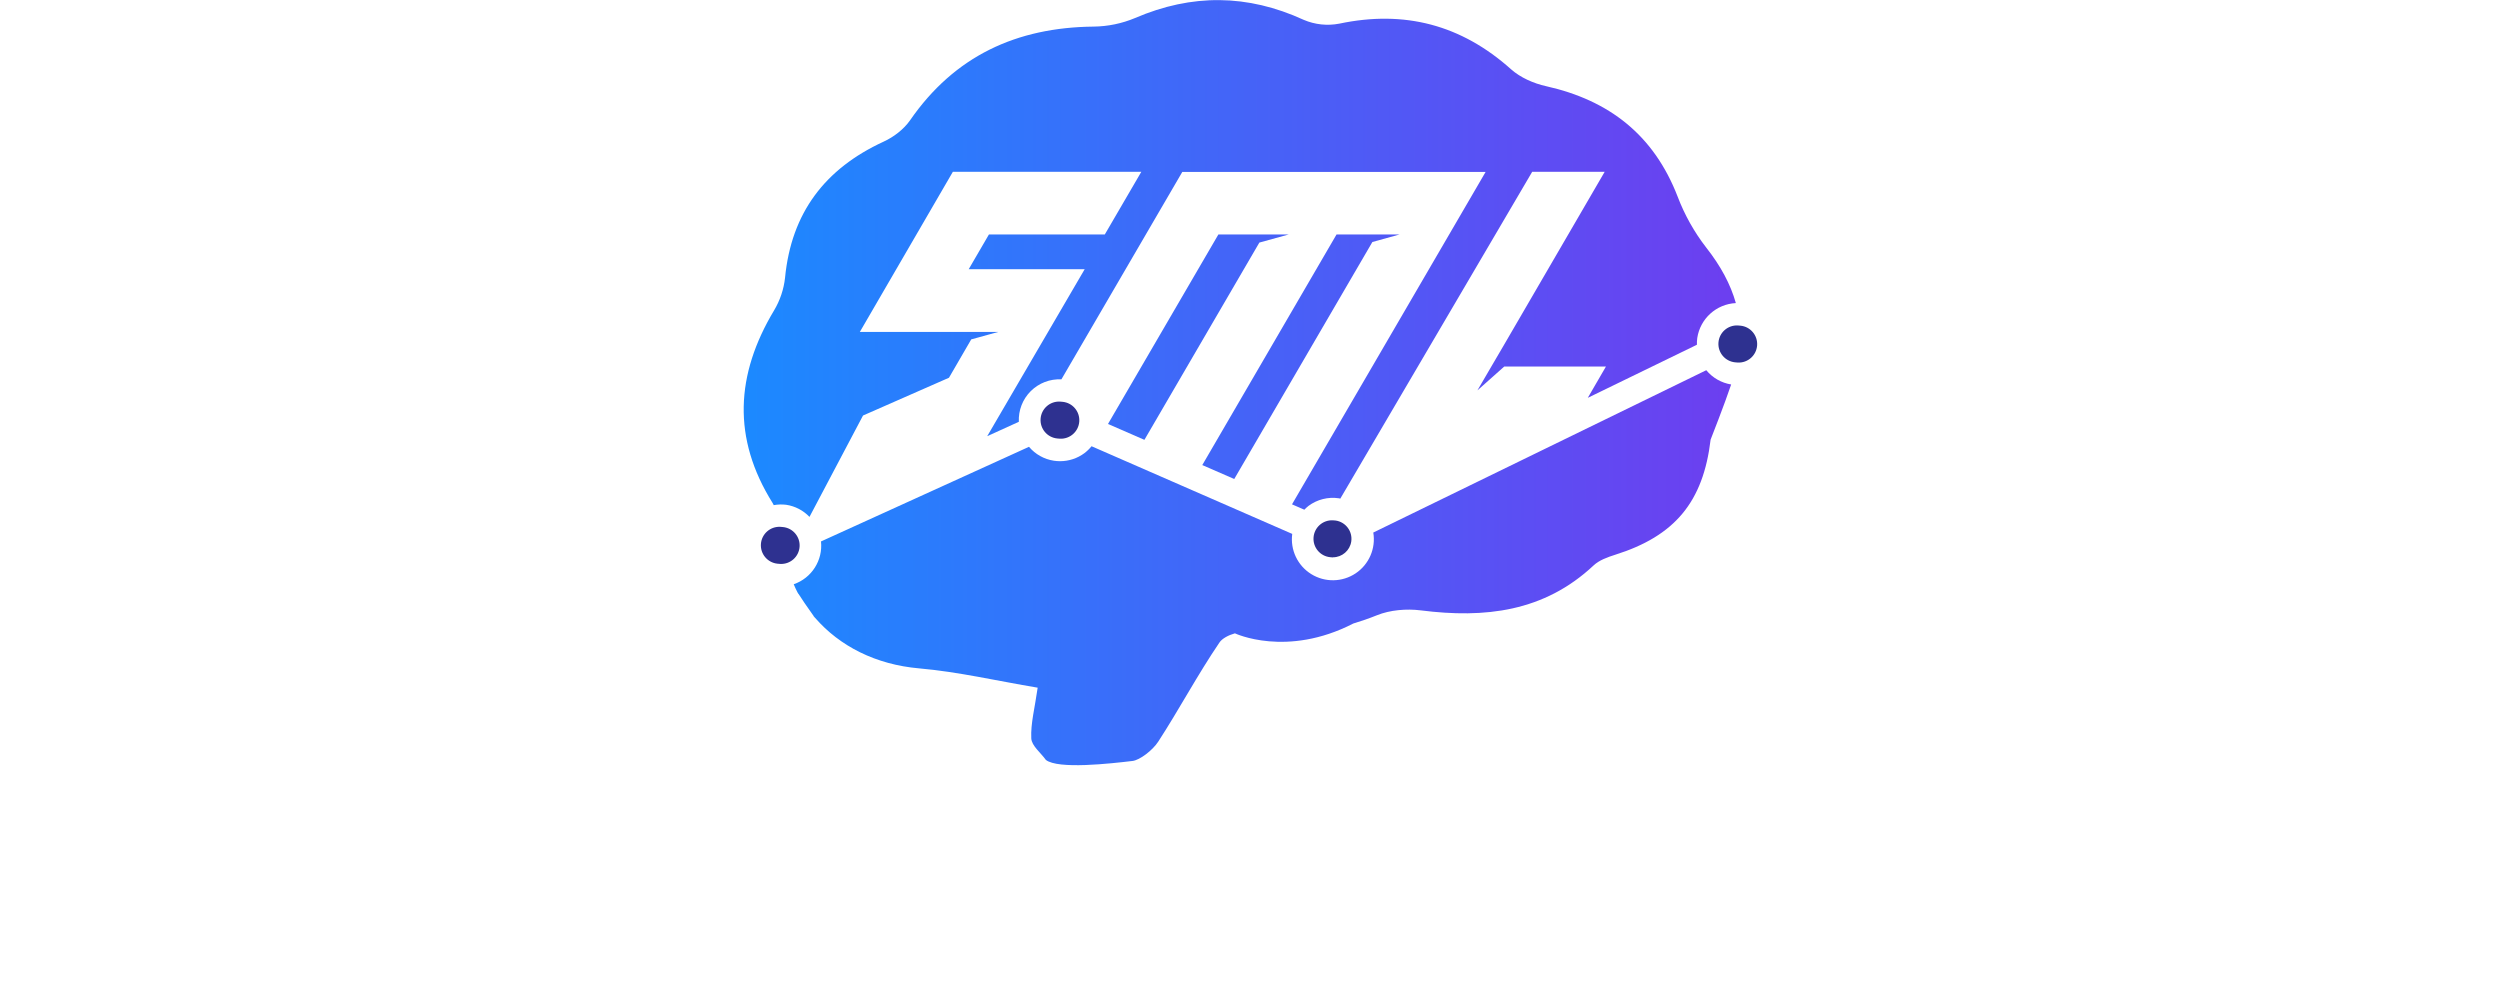
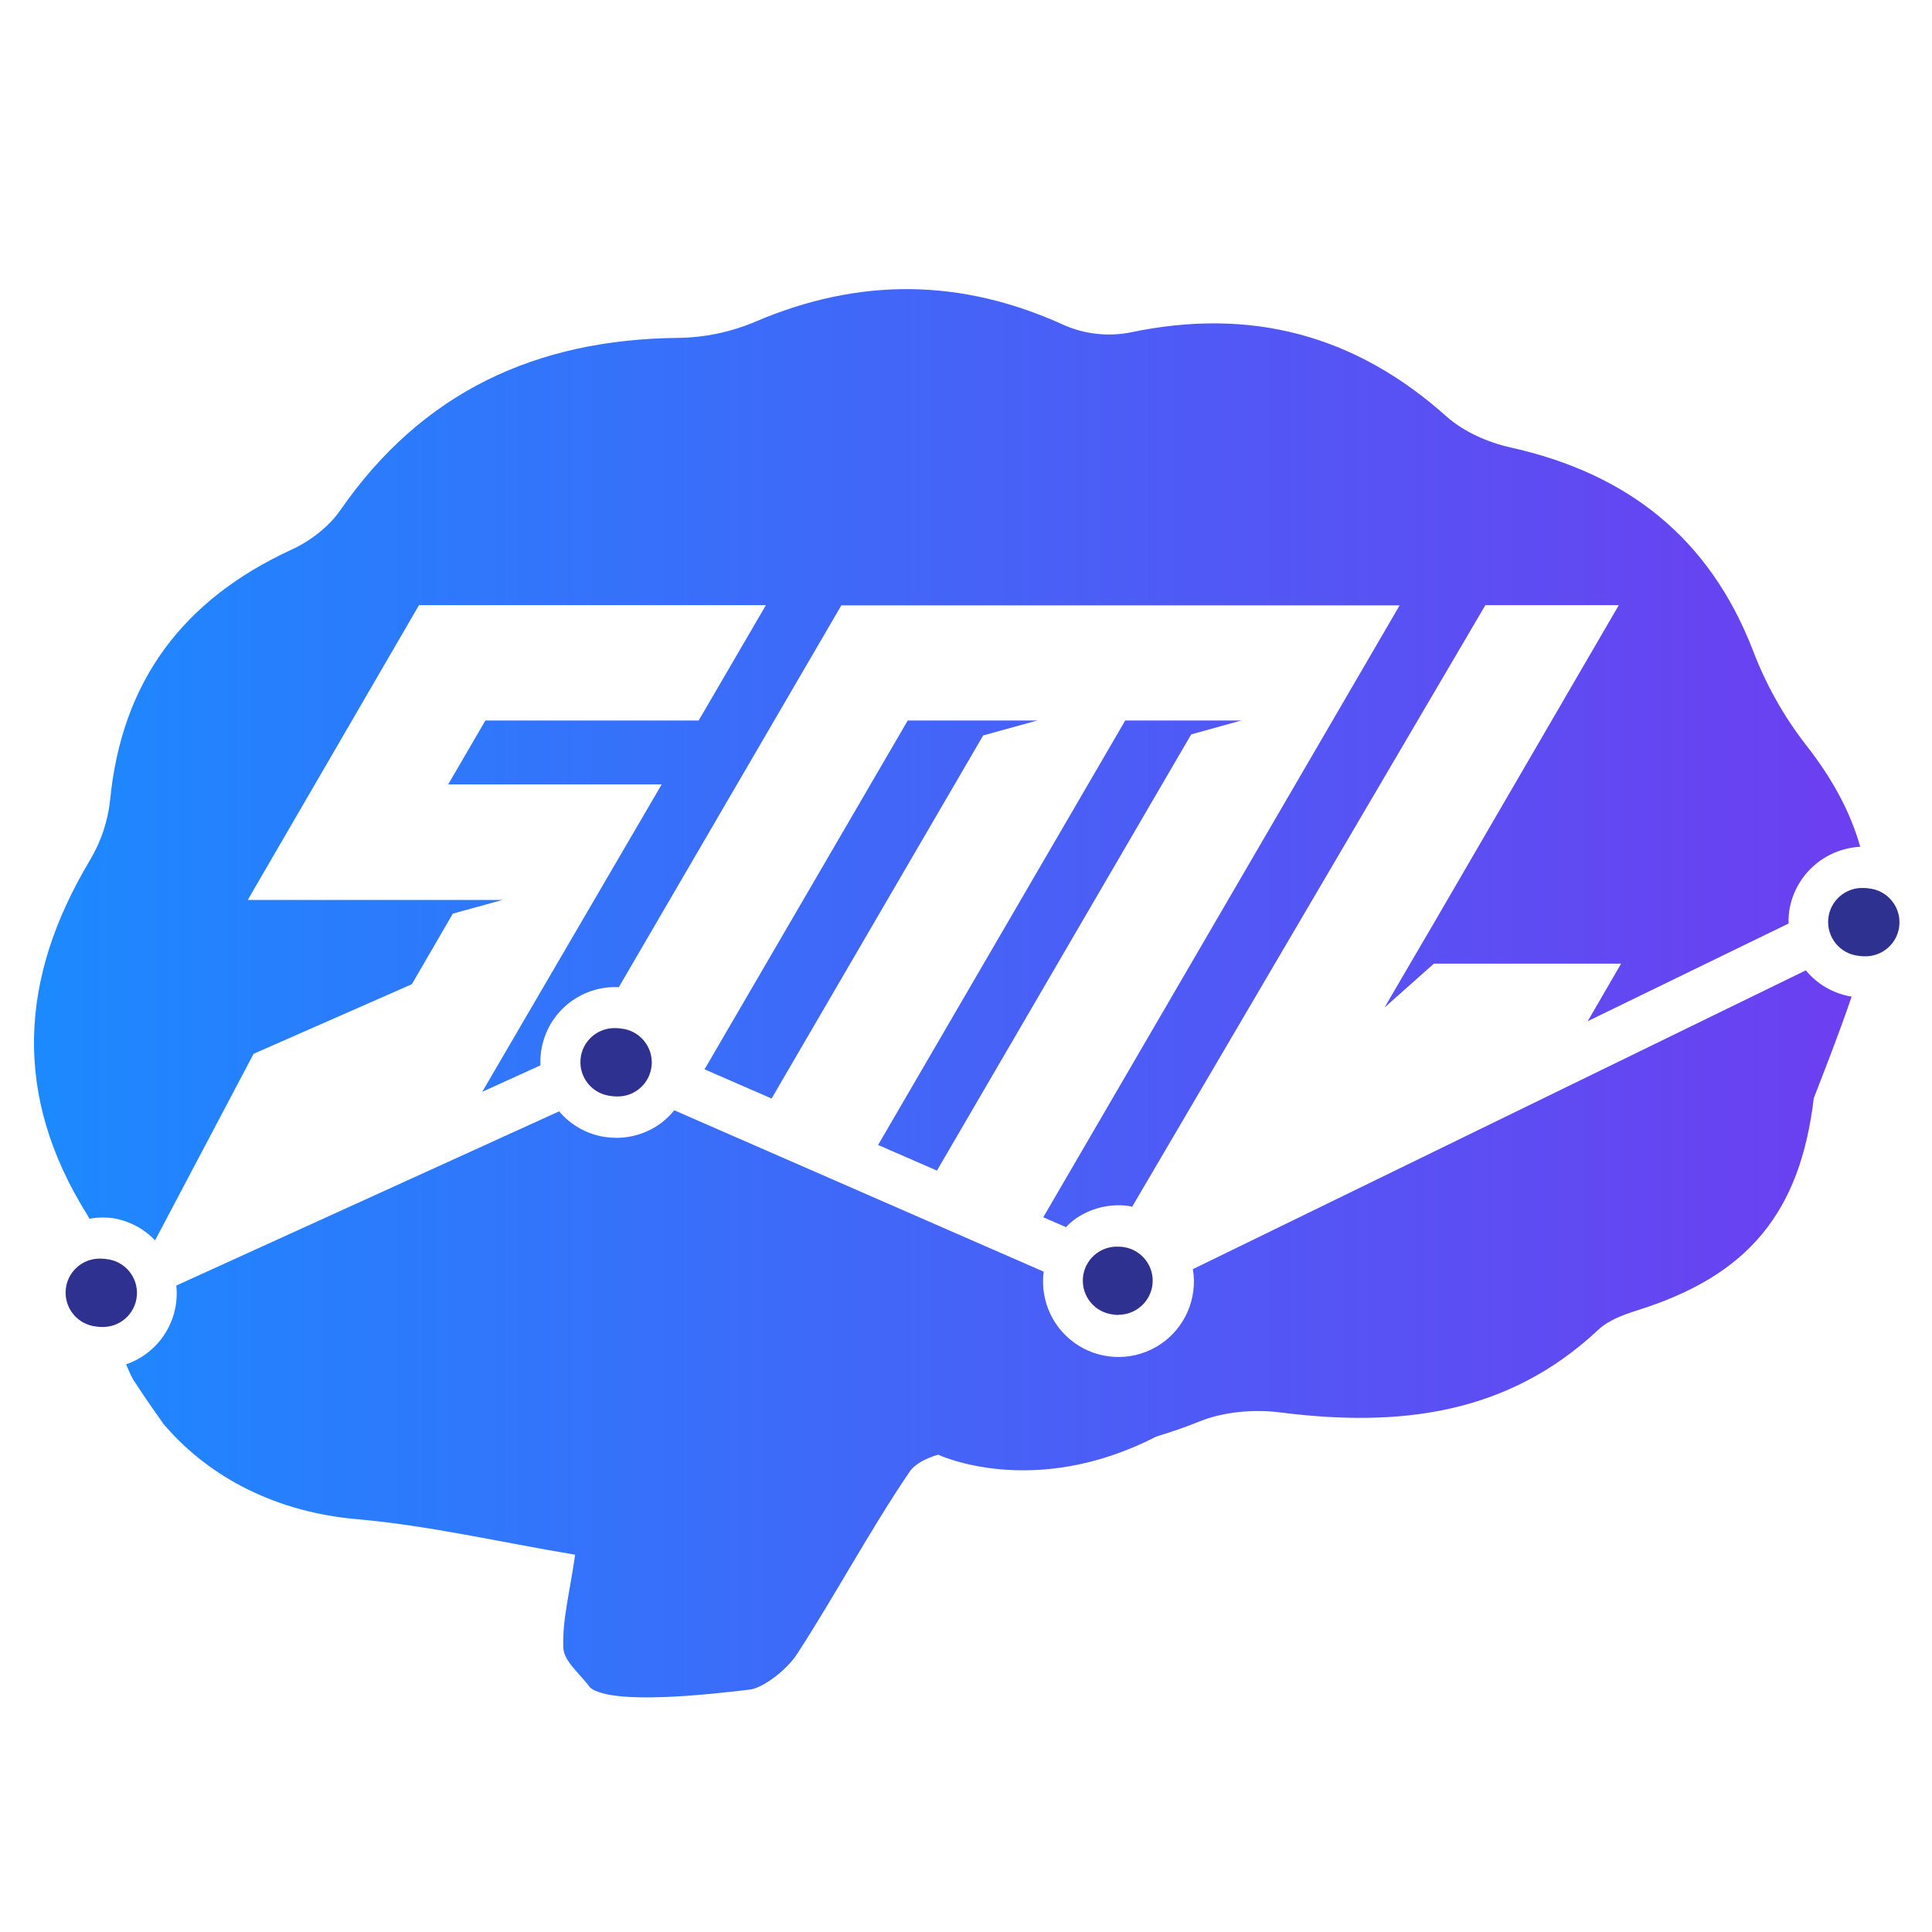
- <svg xmlns="http://www.w3.org/2000/svg" xmlns:xlink="http://www.w3.org/1999/xlink" viewBox="0 0 2190 877.49">
+ <svg xmlns="http://www.w3.org/2000/svg" version="1.1" width="1000" height="1000" viewBox="0 0 1000 1000" xml:space="preserve">
  <defs>
-     <style>
-             .cls-1 {
-                 fill: #2e3190;
-             }
- 
-             .cls-2 {
-                 fill: url(#linear-gradient);
-             }
- 
-             .cls-3 {
-                 fill: url(#linear-gradient-2);
-             }
- 
-             .cls-4 {
-                 fill: url(#linear-gradient-3);
-             }
- 
-             .cls-5 {
-                 fill: url(#linear-gradient-4);
-             }
-         </style>
-     <linearGradient id="linear-gradient" x1="657.14" y1="312.52" x2="1510.9" y2="312.52" gradientUnits="userSpaceOnUse">
-       <stop offset="0" stop-color="#1c89ff" />
-       <stop offset="1" stop-color="#6c3ff0" />
-     </linearGradient>
-     <linearGradient id="linear-gradient-2" x1="657.14" y1="295.35" x2="1510.9" y2="295.35" xlink:href="#linear-gradient" />
-     <linearGradient id="linear-gradient-3" x1="657.14" y1="226.4" x2="1510.9" y2="226.4" xlink:href="#linear-gradient" />
-     <linearGradient id="linear-gradient-4" x1="657.14" y1="497.3" x2="1510.9" y2="497.3" xlink:href="#linear-gradient" />
-   </defs>
-   <g id="Ebene_2" data-name="Ebene 2">
-     <g id="Layer_1" data-name="Layer 1">
-       <polygon class="cls-2" points="1226,205.4 1206,205.4 1193.6,205.4 1170.8,205.4 1053.2,407.4 1081.2,419.6 1202.2,212 1226,205.4" />
-       <polygon class="cls-3" points="1128.9,205.4 1107.3,205.4 1096.4,205.4 1067.3,205.4 970.6,371.4 1002.5,385.3 1103.2,212.5 1128.9,205.4" />
-       <path class="cls-4" d="M 688.8 442.2 a 35.5 35.5 0 0 1 20.3 10.6 L 756 364 l 75.3 -33.1 l 19.5 -33.6 l 23.6 -6.5 H 854.5 l 0 0 H 753.2 l 81.5 -140.3 l 165.1 0 l -32 54.9 H 866.3 L 848.6 235.8 H 950.2 L 864.8 382.1 l 27.7 -12.6 a 35.6 35.6 0 0 1 37.3 -37.2 l 105.9 -181.7 h 265.7 l -169.6 291.2 l 10.8 4.7 a 36.6 36.6 0 0 1 3.6 -3.3 a 35.8 35.8 0 0 1 26.7 -6.7 c 0.4 0.1 0.8 0.2 1.2 0.3 l 168.1 -286.3 h 63.5 L 1317 303 l -10.6 18.1 l -12.2 20.9 l 23.5 -20.9 h 89.1 l -15.9 27.4 L 1486.5 302 a 36.3 36.3 0 0 1 0.3 -5.9 a 36 36 0 0 1 33.8 -30.6 c -4.6 -16.4 -13.3 -32.6 -26 -48.7 a 173.7 173.7 0 0 1 -25 -44.6 c -20.8 -53.8 -59.8 -84.3 -115.2 -96.7 c -10.9 -2.4 -22.5 -7.5 -30.7 -14.8 c -43.6 -39 -93.3 -52 -150.4 -40 a 53.4 53.4 0 0 1 -31.2 -3.3 c -49.3 -22.6 -98 -23 -147.8 -1.6 A 96.9 96.9 0 0 1 958 23.3 c -67.5 0.7 -121.8 25.7 -160.8 82.1 c -5.5 7.9 -14.4 14.7 -23.2 18.7 c -51.4 23.7 -80.8 62.4 -86.3 119.2 a 70.8 70.8 0 0 1 -9.6 28.6 c -33.7 56.2 -36.8 112 -1.3 168.7 c 0.4 0.6 0.7 1.3 1 1.9 A 36.3 36.3 0 0 1 688.8 442.2 Z" />
-       <path class="cls-5" d="M 1494.7 324.3 L 1203 466.5 a 35.9 35.9 0 1 1 -71 1.2 L 956.2 390.9 a 36.3 36.3 0 0 1 -6.3 6.1 a 35.7 35.7 0 0 1 -21.3 7 a 36.9 36.9 0 0 1 -5.4 -0.4 a 35.5 35.5 0 0 1 -21.8 -12.2 L 719.2 474.3 a 35.7 35.7 0 0 1 -23.9 37.5 c 1.1 2.5 2.1 5 3.4 7.3 l 0 0 l 0.3 0.4 c 0.1 0.2 0.2 0.5 0.3 0.7 l 0.1 -0.1 c 1.9 3 8.3 12.6 13.4 19.6 l -0.1 0.1 c 0.3 0.3 0.5 0.5 0.8 0.8 l 0.4 0.6 h 0.1 c 21.6 24.9 53.3 41 91.2 44.3 c 34.2 3 67.9 10.9 103.8 16.9 c -2.5 17.8 -6.2 31.2 -5.6 44.4 c 0.3 6.5 8.3 12.6 12.8 18.9 c 10.8 8.4 56.5 3.2 75.9 0.9 c 6.2 -0.7 17.5 -9.2 22.5 -16.9 c 18.5 -28.5 34.5 -58.7 53.6 -86.8 c 2.4 -3.6 7.9 -6.5 13.6 -8.1 c 0 0 45.2 21.5 103.7 -8.6 c 6.9 -2.1 13.7 -4.4 20.6 -7.2 c 11.6 -4.7 26 -5.9 38.6 -4.3 c 56 7.1 107.9 1.3 151.3 -39.4 c 4.9 -4.6 12.2 -7.2 18.8 -9.3 c 52.5 -16.5 77.2 -46.4 83.7 -100.9 c 0 0 12.4 -31.5 18 -48.3 A 35.6 35.6 0 0 1 1494.7 324.3 Z" />
-       <path class="cls-1" d="M 928.5 384.3 a 16.5 16.5 0 0 1 -2.4 -0.2 a 16.2 16.2 0 0 1 2.4 -32.3 a 15.4 15.4 0 0 1 2.4 0.2 a 16.2 16.2 0 0 1 -2.4 32.3 Z" />
-       <path class="cls-1" d="M 940.6 369.9 h 0 a 12.3 12.3 0 0 0 -10.3 -14 a 12.9 12.9 0 0 0 -1.9 -0.1 a 12.3 12.3 0 1 0 12.2 14.1 Z" />
-       <path class="cls-1" d="M 1167.6 488.3 a 16.5 16.5 0 0 1 -2.4 -0.2 a 16.2 16.2 0 0 1 2.4 -32.3 a 15.6 15.6 0 0 1 2.5 0.2 a 16.2 16.2 0 0 1 13.6 18.4 a 16.3 16.3 0 0 1 -16 13.8 Z" />
-       <path class="cls-1" d="M 1179.8 473.9 a 12.3 12.3 0 0 0 -10.3 -14 a 13.2 13.2 0 0 0 -1.9 -0.1 a 12.3 12.3 0 0 0 -12.1 10.5 a 12.3 12.3 0 0 0 24.3 3.6 Z" />
-       <path class="cls-1" d="M 683.5 494 a 16.3 16.3 0 0 1 -2.4 -0.2 a 16.2 16.2 0 0 1 2.4 -32.3 a 15.4 15.4 0 0 1 2.4 0.2 a 16.2 16.2 0 0 1 -2.4 32.3 Z" />
-       <path class="cls-1" d="M 695.6 479.6 a 12.3 12.3 0 0 0 -10.3 -14 a 12.9 12.9 0 0 0 -1.9 -0.1 A 12.3 12.3 0 0 0 671.3 476 a 12.3 12.3 0 1 0 24.3 3.6 Z" />
-       <path class="cls-1" d="M 1522.3 317.6 a 16.3 16.3 0 0 1 -2.4 -0.2 a 16.2 16.2 0 0 1 2.4 -32.3 a 15.4 15.4 0 0 1 2.4 0.2 a 16.2 16.2 0 0 1 -2.4 32.3 Z" />
-       <path class="cls-1" d="M 1534.5 303.2 h 0 a 12.3 12.3 0 0 0 -10.3 -14 a 12.9 12.9 0 0 0 -1.9 -0.1 a 12.3 12.3 0 1 0 12.2 14.1 Z" />
+ </defs>
+   <rect x="0" y="0" width="100%" height="100%" fill="rgba(255,255,255,0)" />
+   <g transform="matrix(1.0876 0 0 1.0876 499.9703 626.7243)" id="416113">
+     <g style="" vector-effect="non-scaling-stroke">
+       <g transform="matrix(1 0 0 1 44.6 -126.245)" id="Layer_1">
+         <linearGradient id="SVGID_37" gradientUnits="userSpaceOnUse" gradientTransform="matrix(1 0 0 1 -1139.6 -312.5)" x1="657.14" y1="312.52" x2="1510.9" y2="312.52">
+           <stop offset="0%" style="stop-color:rgb(28,137,255);stop-opacity: 1" />
+           <stop offset="100%" style="stop-color:rgb(108,63,240);stop-opacity: 1" />
+         </linearGradient>
+         <polygon style="stroke: none; stroke-width: 1; stroke-dasharray: none; stroke-linecap: butt; stroke-dashoffset: 0; stroke-linejoin: miter; stroke-miterlimit: 4; is-custom-font: none; font-file-url: none; fill: url(#SVGID_37); fill-rule: nonzero; opacity: 1;" points="86.4,-107.1 66.4,-107.1 54,-107.1 31.2,-107.1 -86.4,94.9 -58.4,107.1 62.6,-100.5 86.4,-107.1 " />
+       </g>
+       <g transform="matrix(1 0 0 1 -45.25 -143.395)" id="Layer_1">
+         <linearGradient id="SVGID_38" gradientUnits="userSpaceOnUse" gradientTransform="matrix(1 0 0 1 -1049.75 -295.35)" x1="657.14" y1="295.35" x2="1510.9" y2="295.35">
+           <stop offset="0%" style="stop-color:rgb(28,137,255);stop-opacity: 1" />
+           <stop offset="100%" style="stop-color:rgb(108,63,240);stop-opacity: 1" />
+         </linearGradient>
+         <polygon style="stroke: none; stroke-width: 1; stroke-dasharray: none; stroke-linecap: butt; stroke-dashoffset: 0; stroke-linejoin: miter; stroke-miterlimit: 4; is-custom-font: none; font-file-url: none; fill: url(#SVGID_38); fill-rule: nonzero; opacity: 1;" points="79.15,-89.95 57.55,-89.95 46.65,-89.95 17.55,-89.95 -79.15,76.05 -47.25,89.95 53.45,-82.85 79.15,-89.95 " />
+       </g>
+       <g transform="matrix(1 0 0 1 -8.9631 -212.2992)" id="Layer_1">
+         <linearGradient id="SVGID_39" gradientUnits="userSpaceOnUse" gradientTransform="matrix(1 0 0 1 0 0)" x1="657.14" y1="226.4" x2="1510.9" y2="226.4">
+           <stop offset="0%" style="stop-color:rgb(28,137,255);stop-opacity: 1" />
+           <stop offset="100%" style="stop-color:rgb(108,63,240);stop-opacity: 1" />
+         </linearGradient>
+         <path style="stroke: none; stroke-width: 1; stroke-dasharray: none; stroke-linecap: butt; stroke-dashoffset: 0; stroke-linejoin: miter; stroke-miterlimit: 4; is-custom-font: none; font-file-url: none; fill: url(#SVGID_39); fill-rule: nonzero; opacity: 1;" transform=" translate(-1086.037, -226.4457)" d="M 688.8 442.2 a 35.5 35.5 0 0 1 20.3 10.6 L 756 364 l 75.3 -33.1 l 19.5 -33.6 l 23.6 -6.5 H 854.5 l 0 0 H 753.2 l 81.5 -140.3 l 165.1 0 l -32 54.9 H 866.3 L 848.6 235.8 H 950.2 L 864.8 382.1 l 27.7 -12.6 a 35.6 35.6 0 0 1 37.3 -37.2 l 105.9 -181.7 h 265.7 l -169.6 291.2 l 10.8 4.7 a 36.6 36.6 0 0 1 3.6 -3.3 a 35.8 35.8 0 0 1 26.7 -6.7 c 0.4 0.1 0.8 0.2 1.2 0.3 l 168.1 -286.3 h 63.5 L 1317 303 l -10.6 18.1 l -12.2 20.9 l 23.5 -20.9 h 89.1 l -15.9 27.4 L 1486.5 302 a 36.3 36.3 0 0 1 0.3 -5.9 a 36 36 0 0 1 33.8 -30.6 c -4.6 -16.4 -13.3 -32.6 -26 -48.7 a 173.7 173.7 0 0 1 -25 -44.6 c -20.8 -53.8 -59.8 -84.3 -115.2 -96.7 c -10.9 -2.4 -22.5 -7.5 -30.7 -14.8 c -43.6 -39 -93.3 -52 -150.4 -40 a 53.4 53.4 0 0 1 -31.2 -3.3 c -49.3 -22.6 -98 -23 -147.8 -1.6 A 96.9 96.9 0 0 1 958 23.3 c -67.5 0.7 -121.8 25.7 -160.8 82.1 c -5.5 7.9 -14.4 14.7 -23.2 18.7 c -51.4 23.7 -80.8 62.4 -86.3 119.2 a 70.8 70.8 0 0 1 -9.6 28.6 c -33.7 56.2 -36.8 112 -1.3 168.7 c 0.4 0.6 0.7 1.3 1 1.9 A 36.3 36.3 0 0 1 688.8 442.2 Z" stroke-linecap="round" />
+       </g>
+       <g transform="matrix(1 0 0 1 10.9 58.5604)" id="Layer_1">
+         <linearGradient id="SVGID_40" gradientUnits="userSpaceOnUse" gradientTransform="matrix(1 0 0 1 0 0)" x1="657.14" y1="497.3" x2="1510.9" y2="497.3">
+           <stop offset="0%" style="stop-color:rgb(28,137,255);stop-opacity: 1" />
+           <stop offset="100%" style="stop-color:rgb(108,63,240);stop-opacity: 1" />
+         </linearGradient>
+         <path style="stroke: none; stroke-width: 1; stroke-dasharray: none; stroke-linecap: butt; stroke-dashoffset: 0; stroke-linejoin: miter; stroke-miterlimit: 4; is-custom-font: none; font-file-url: none; fill: url(#SVGID_40); fill-rule: nonzero; opacity: 1;" transform=" translate(-1105.9, -497.3054)" d="M 1494.7 324.3 L 1203 466.5 a 35.9 35.9 0 1 1 -71 1.2 L 956.2 390.9 a 36.3 36.3 0 0 1 -6.3 6.1 a 35.7 35.7 0 0 1 -21.3 7 a 36.9 36.9 0 0 1 -5.4 -0.4 a 35.5 35.5 0 0 1 -21.8 -12.2 L 719.2 474.3 a 35.7 35.7 0 0 1 -23.9 37.5 c 1.1 2.5 2.1 5 3.4 7.3 l 0 0 l 0.3 0.4 c 0.1 0.2 0.2 0.5 0.3 0.7 l 0.1 -0.1 c 1.9 3 8.3 12.6 13.4 19.6 l -0.1 0.1 c 0.3 0.3 0.5 0.5 0.8 0.8 l 0.4 0.6 h 0.1 c 21.6 24.9 53.3 41 91.2 44.3 c 34.2 3 67.9 10.9 103.8 16.9 c -2.5 17.8 -6.2 31.2 -5.6 44.4 c 0.3 6.5 8.3 12.6 12.8 18.9 c 10.8 8.4 56.5 3.2 75.9 0.9 c 6.2 -0.7 17.5 -9.2 22.5 -16.9 c 18.5 -28.5 34.5 -58.7 53.6 -86.8 c 2.4 -3.6 7.9 -6.5 13.6 -8.1 c 0 0 45.2 21.5 103.7 -8.6 c 6.9 -2.1 13.7 -4.4 20.6 -7.2 c 11.6 -4.7 26 -5.9 38.6 -4.3 c 56 7.1 107.9 1.3 151.3 -39.4 c 4.9 -4.6 12.2 -7.2 18.8 -9.3 c 52.5 -16.5 77.2 -46.4 83.7 -100.9 c 0 0 12.4 -31.5 18 -48.3 A 35.6 35.6 0 0 1 1494.7 324.3 Z" stroke-linecap="round" />
+       </g>
+       <g transform="matrix(1 0 0 1 -166.5 -70.695)" id="Layer_1">
+         <path style="stroke: none; stroke-width: 1; stroke-dasharray: none; stroke-linecap: butt; stroke-dashoffset: 0; stroke-linejoin: miter; stroke-miterlimit: 4; is-custom-font: none; font-file-url: none; fill: rgb(46,49,144); fill-rule: nonzero; opacity: 1;" transform=" translate(-928.5, -368.05)" d="M 928.5 384.3 a 16.5 16.5 0 0 1 -2.4 -0.2 a 16.2 16.2 0 0 1 2.4 -32.3 a 15.4 15.4 0 0 1 2.4 0.2 a 16.2 16.2 0 0 1 -2.4 32.3 Z" stroke-linecap="round" />
+       </g>
+       <g transform="matrix(1 0 0 1 -166.5637 -70.6461)" id="Layer_1">
+         <path style="stroke: none; stroke-width: 1; stroke-dasharray: none; stroke-linecap: butt; stroke-dashoffset: 0; stroke-linejoin: miter; stroke-miterlimit: 4; is-custom-font: none; font-file-url: none; fill: rgb(46,49,144); fill-rule: nonzero; opacity: 1;" transform=" translate(-928.4363, -368.0989)" d="M 940.6 369.9 h 0 a 12.3 12.3 0 0 0 -10.3 -14 a 12.9 12.9 0 0 0 -1.9 -0.1 a 12.3 12.3 0 1 0 12.2 14.1 Z" stroke-linecap="round" />
+       </g>
+       <g transform="matrix(1 0 0 1 72.2489 33.2955)" id="Layer_1">
+         <path style="stroke: none; stroke-width: 1; stroke-dasharray: none; stroke-linecap: butt; stroke-dashoffset: 0; stroke-linejoin: miter; stroke-miterlimit: 4; is-custom-font: none; font-file-url: none; fill: rgb(46,49,144); fill-rule: nonzero; opacity: 1;" transform=" translate(-1167.249, -472.0404)" d="M 1167.6 488.3 a 16.5 16.5 0 0 1 -2.4 -0.2 a 16.2 16.2 0 0 1 2.4 -32.3 a 15.6 15.6 0 0 1 2.5 0.2 a 16.2 16.2 0 0 1 13.6 18.4 a 16.3 16.3 0 0 1 -16 13.8 Z" stroke-linecap="round" />
+       </g>
+       <g transform="matrix(1 0 0 1 72.6927 33.0311)" id="Layer_1">
+         <path style="stroke: none; stroke-width: 1; stroke-dasharray: none; stroke-linecap: butt; stroke-dashoffset: 0; stroke-linejoin: miter; stroke-miterlimit: 4; is-custom-font: none; font-file-url: none; fill: rgb(46,49,144); fill-rule: nonzero; opacity: 1;" transform=" translate(-1167.693, -471.7761)" d="M 1179.8 473.9 a 12.3 12.3 0 0 0 -10.3 -14 a 13.2 13.2 0 0 0 -1.9 -0.1 a 12.3 12.3 0 0 0 -12.1 10.5 a 12.3 12.3 0 0 0 24.3 3.6 Z" stroke-linecap="round" />
+       </g>
+       <g transform="matrix(1 0 0 1 -411.5 39.005)" id="Layer_1">
+         <path style="stroke: none; stroke-width: 1; stroke-dasharray: none; stroke-linecap: butt; stroke-dashoffset: 0; stroke-linejoin: miter; stroke-miterlimit: 4; is-custom-font: none; font-file-url: none; fill: rgb(46,49,144); fill-rule: nonzero; opacity: 1;" transform=" translate(-683.5, -477.75)" d="M 683.5 494 a 16.3 16.3 0 0 1 -2.4 -0.2 a 16.2 16.2 0 0 1 2.4 -32.3 a 15.4 15.4 0 0 1 2.4 0.2 a 16.2 16.2 0 0 1 -2.4 32.3 Z" stroke-linecap="round" />
+       </g>
+       <g transform="matrix(1 0 0 1 -411.6029 39.377)" id="Layer_1">
+         <path style="stroke: none; stroke-width: 1; stroke-dasharray: none; stroke-linecap: butt; stroke-dashoffset: 0; stroke-linejoin: miter; stroke-miterlimit: 4; is-custom-font: none; font-file-url: none; fill: rgb(46,49,144); fill-rule: nonzero; opacity: 1;" transform=" translate(-683.3971, -478.122)" d="M 695.6 479.6 a 12.3 12.3 0 0 0 -10.3 -14 a 12.9 12.9 0 0 0 -1.9 -0.1 A 12.3 12.3 0 0 0 671.3 476 a 12.3 12.3 0 1 0 24.3 3.6 Z" stroke-linecap="round" />
+       </g>
+       <g transform="matrix(1 0 0 1 427.3 -137.395)" id="Layer_1">
+         <path style="stroke: none; stroke-width: 1; stroke-dasharray: none; stroke-linecap: butt; stroke-dashoffset: 0; stroke-linejoin: miter; stroke-miterlimit: 4; is-custom-font: none; font-file-url: none; fill: rgb(46,49,144); fill-rule: nonzero; opacity: 1;" transform=" translate(-1522.3, -301.35)" d="M 1522.3 317.6 a 16.3 16.3 0 0 1 -2.4 -0.2 a 16.2 16.2 0 0 1 2.4 -32.3 a 15.4 15.4 0 0 1 2.4 0.2 a 16.2 16.2 0 0 1 -2.4 32.3 Z" stroke-linecap="round" />
+       </g>
+       <g transform="matrix(1 0 0 1 427.3363 -137.3461)" id="Layer_1">
+         <path style="stroke: none; stroke-width: 1; stroke-dasharray: none; stroke-linecap: butt; stroke-dashoffset: 0; stroke-linejoin: miter; stroke-miterlimit: 4; is-custom-font: none; font-file-url: none; fill: rgb(46,49,144); fill-rule: nonzero; opacity: 1;" transform=" translate(-1522.336, -301.3989)" d="M 1534.5 303.2 h 0 a 12.3 12.3 0 0 0 -10.3 -14 a 12.9 12.9 0 0 0 -1.9 -0.1 a 12.3 12.3 0 1 0 12.2 14.1 Z" stroke-linecap="round" />
+       </g>
    </g>
  </g>
</svg>
